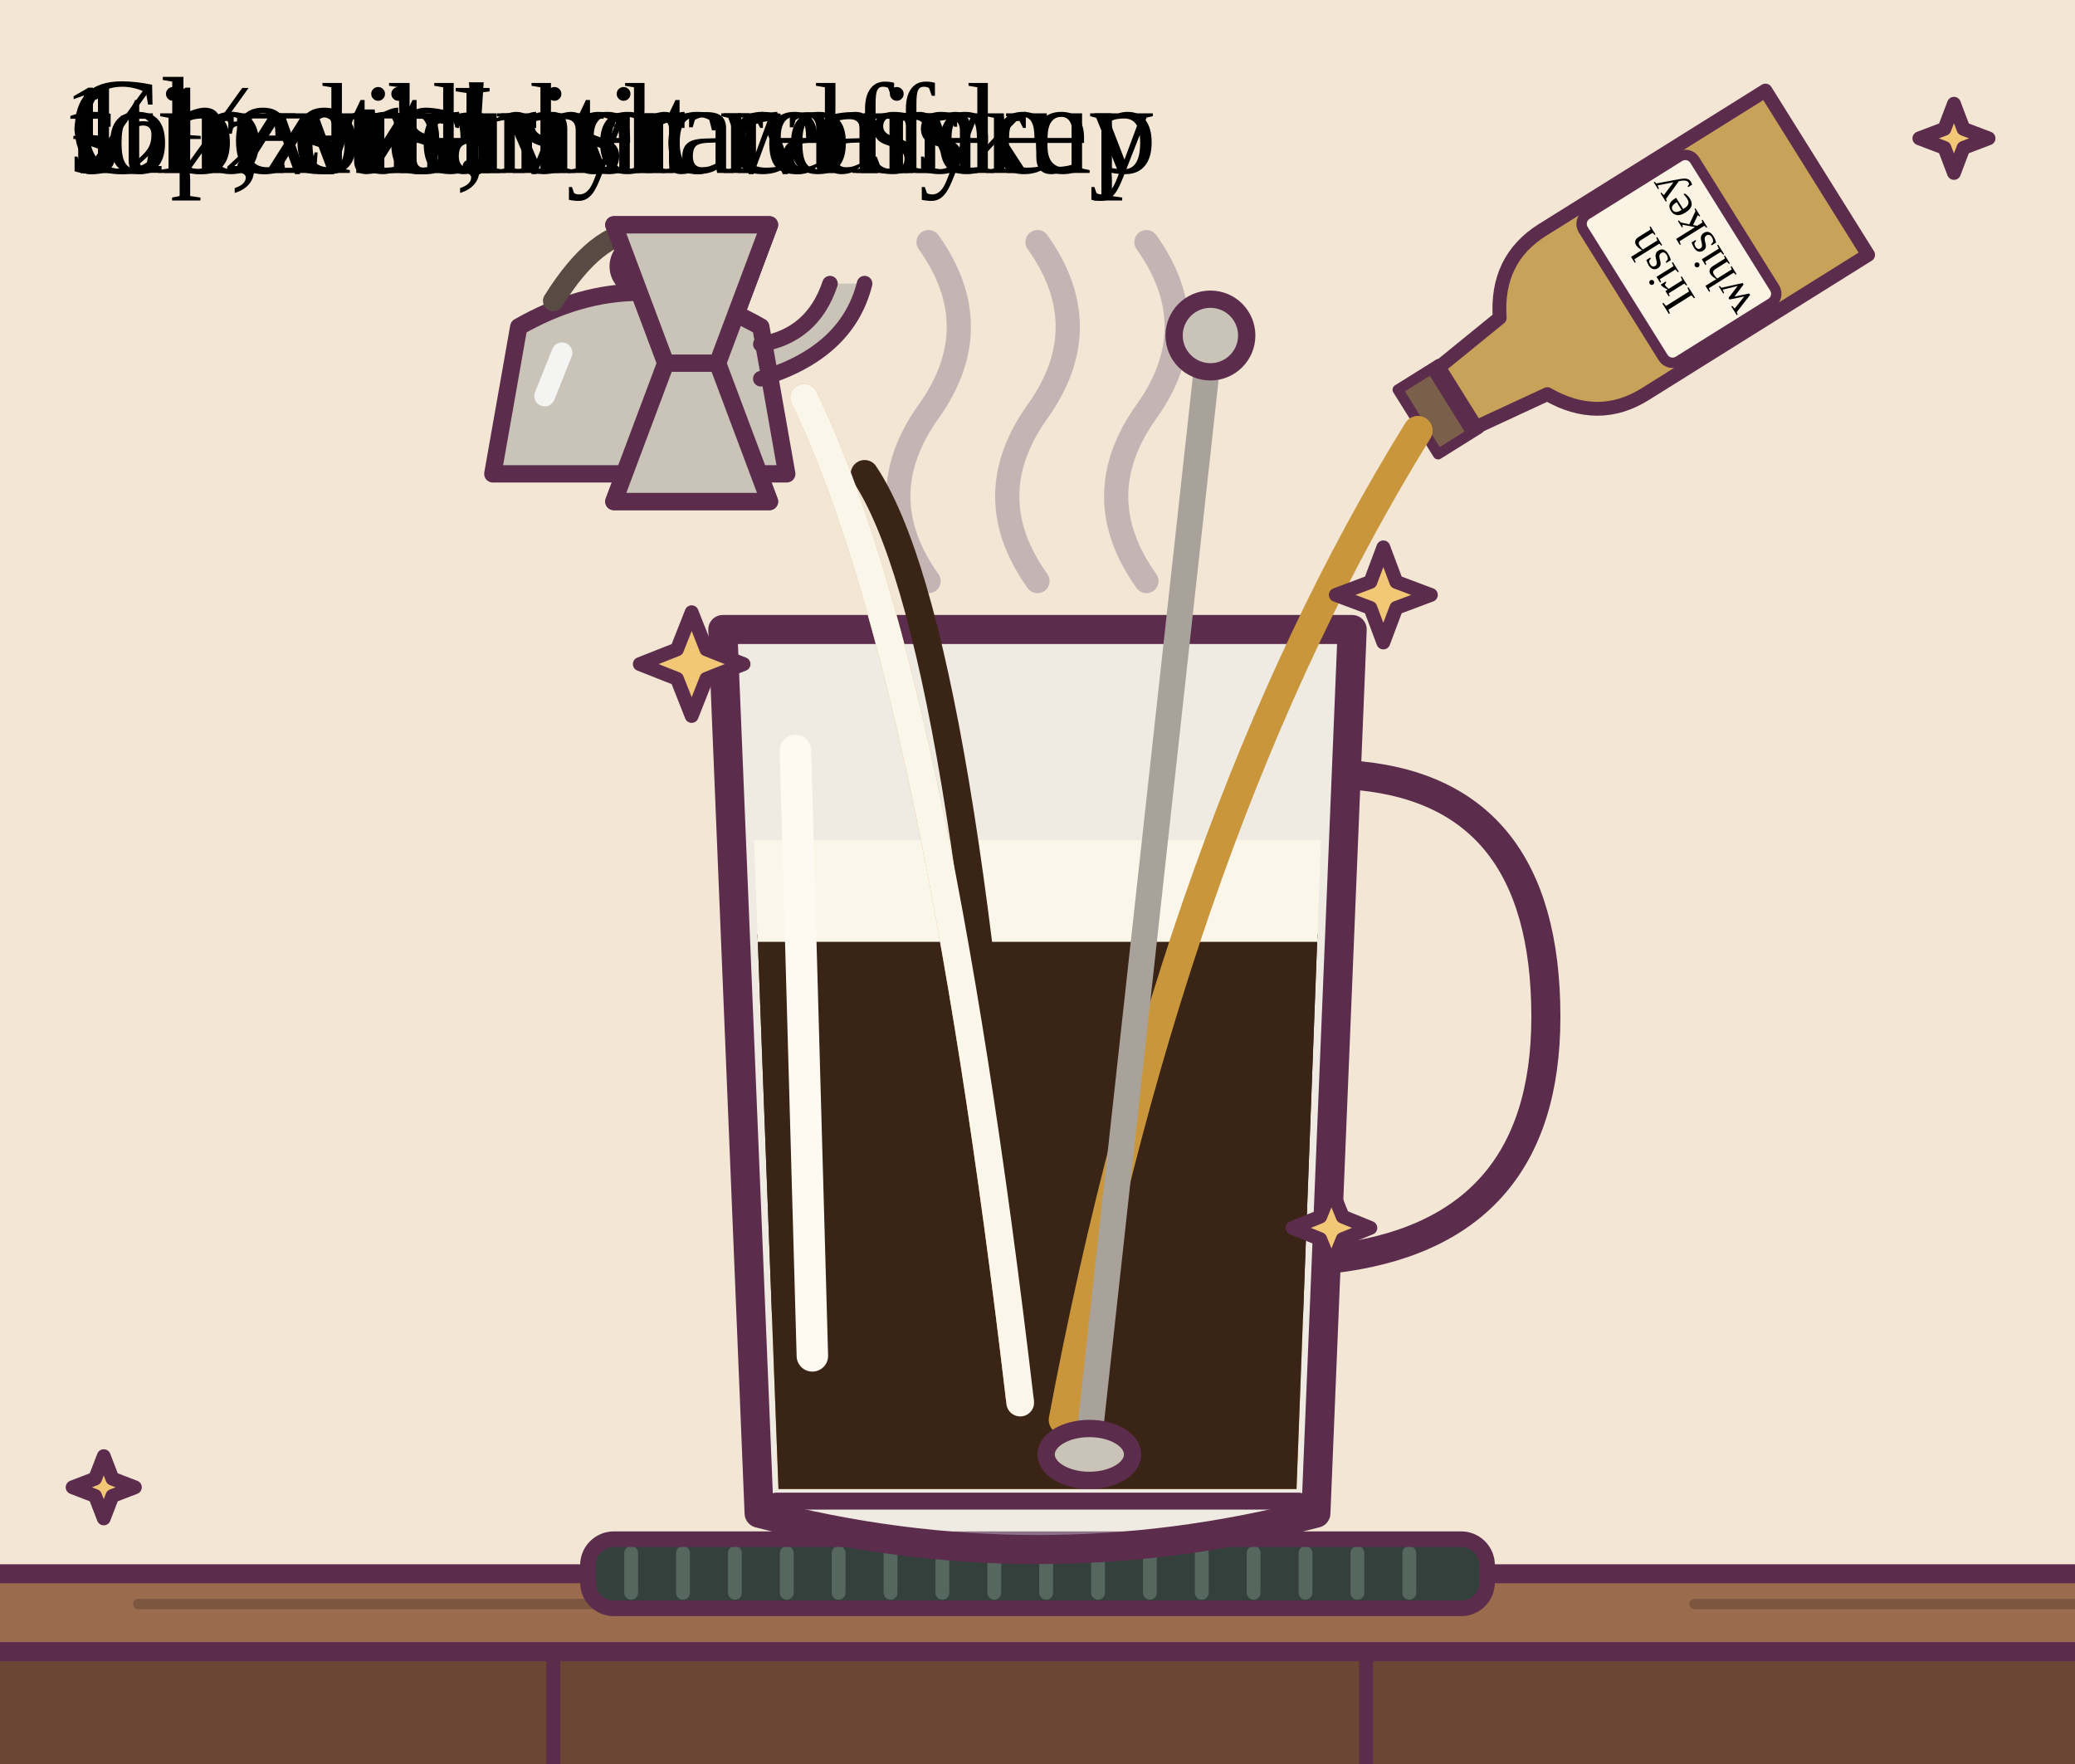
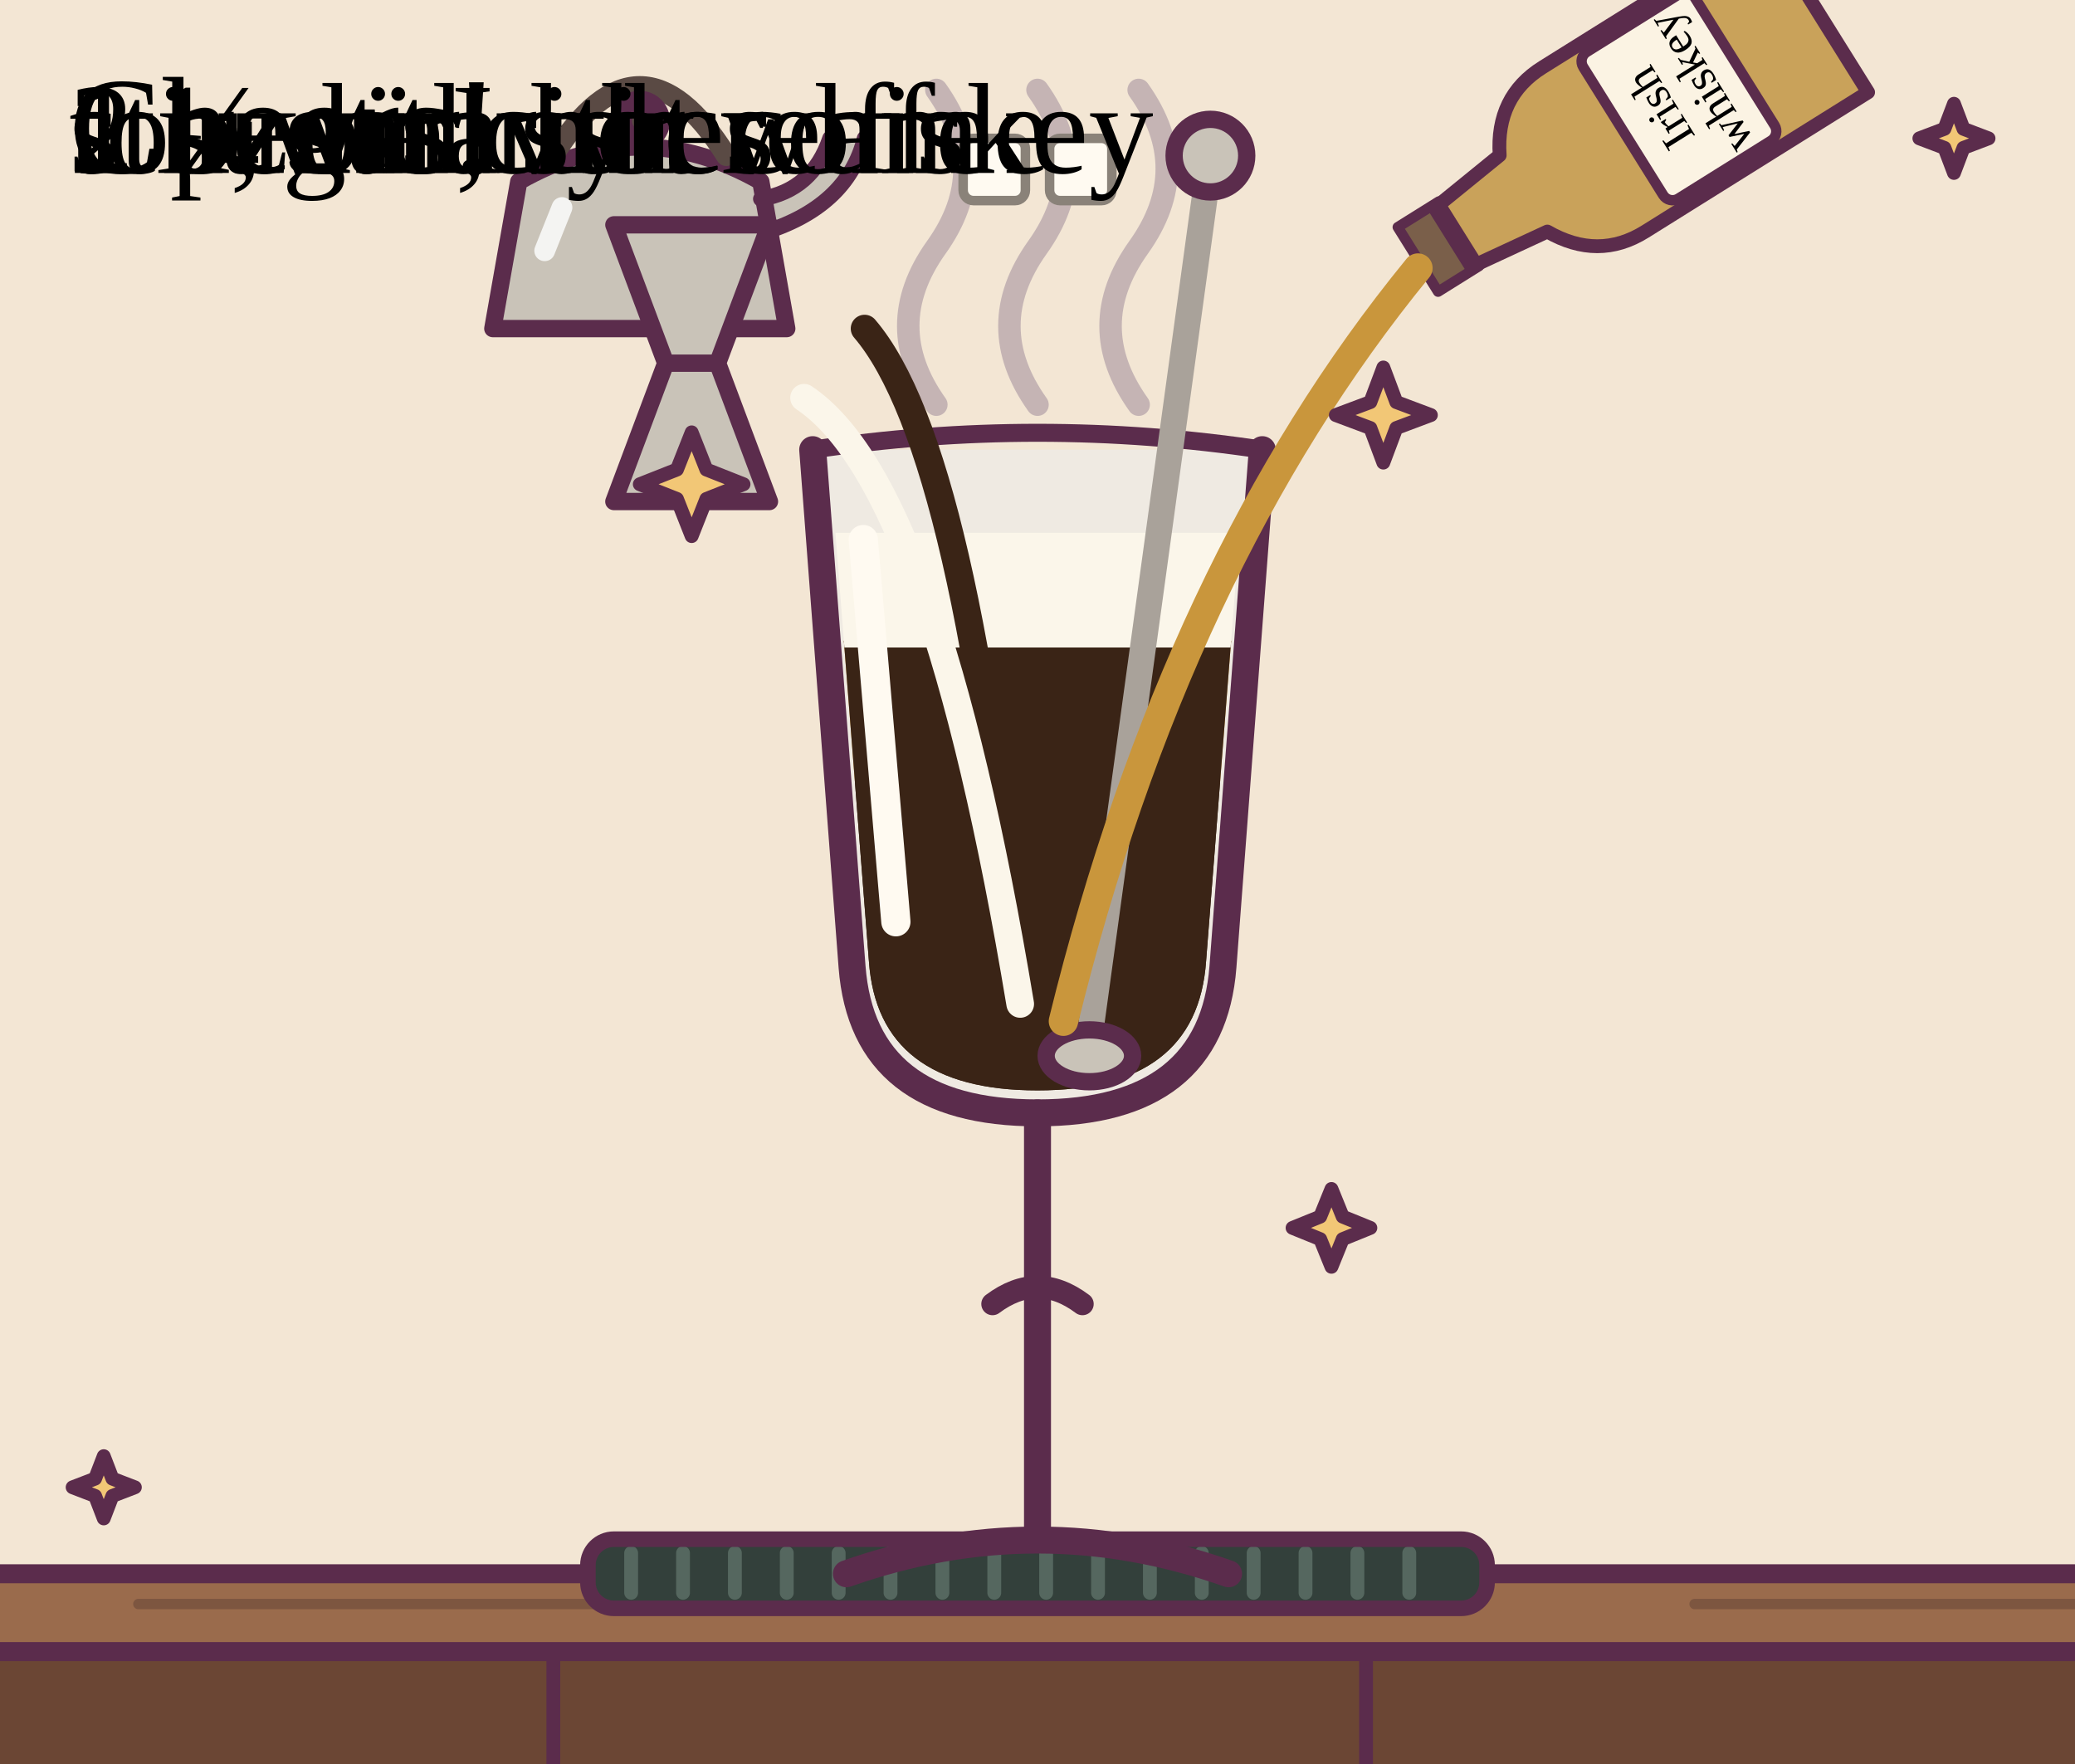
- <svg viewBox="0 0 240 204" role="img" aria-label="How to make an Irish Coffee, step by step: Whiskey and sugar. Add them to a warm mug. Add the coffee. Hot and strong. Give it a quick stir. Float the cream. Whip the cream just until it thickens but still pours. Then pour it gently over the back of a spoon, so it floats on top. Cheers!">
+ <svg viewBox="0 0 240 204" role="img" aria-label="How to make an Irish Coffee, step by step: Coffee. Warm the glass with hot water first, and pour it out. Then fill it about two-thirds with hot coffee. Sugar. Drop in two white sugar cubes, and stir until they dissolve. Whiskey. Add the Irish whiskey. Float the cream. Whip the cream just until it thickens but still pours. Then pour it gently over the back of a spoon, so it floats on top. Cheers!">
  <g transform="translate(-104 -14)">
    <g filter="url(#wash)">
      <rect x="0" y="0" width="400" height="236" fill="#f3e6d4" />
    </g>
    <rect x="0" y="196" width="400" height="40" fill="#6e4b39" />
    <g filter="url(#wash)">
      <rect x="0" y="196" width="400" height="9" fill="#9a6b4c" />
      <rect x="0" y="205" width="400" height="31" fill="#6b4634" />
    </g>
    <g filter="url(#crayon)" fill="none" stroke="#5b2c4c" stroke-width="2.2" stroke-linecap="round" stroke-linejoin="round">
      <path d="M0 196 H400 M0 205 H400" />
      <path d="M64 205 V236" stroke-width="1.6" />
      <path d="M168 205 V236" stroke-width="1.6" />
      <path d="M262 205 V236" stroke-width="1.6" />
      <path d="M352 205 V236" stroke-width="1.6" />
      <path d="M22 199.5 h38" stroke="#7d5640" stroke-width="1.2" />
      <path d="M120 199.5 h54" stroke="#7d5640" stroke-width="1.2" />
      <path d="M230 199.5 h30" stroke="#7d5640" stroke-width="1.2" />
      <path d="M300 199.5 h46" stroke="#7d5640" stroke-width="1.2" />
    </g>
    <rect x="172" y="192" width="104" height="8" rx="3" fill="#33403b" />
    <path d="M177 193.6 v4.6" stroke="#55675f" stroke-width="1.6" stroke-linecap="round" />
    <path d="M183 193.6 v4.6" stroke="#55675f" stroke-width="1.6" stroke-linecap="round" />
    <path d="M189 193.6 v4.6" stroke="#55675f" stroke-width="1.6" stroke-linecap="round" />
    <path d="M195 193.6 v4.6" stroke="#55675f" stroke-width="1.6" stroke-linecap="round" />
    <path d="M201 193.6 v4.6" stroke="#55675f" stroke-width="1.6" stroke-linecap="round" />
    <path d="M207 193.6 v4.6" stroke="#55675f" stroke-width="1.6" stroke-linecap="round" />
    <path d="M213 193.6 v4.6" stroke="#55675f" stroke-width="1.6" stroke-linecap="round" />
    <path d="M219 193.6 v4.6" stroke="#55675f" stroke-width="1.6" stroke-linecap="round" />
    <path d="M225 193.6 v4.6" stroke="#55675f" stroke-width="1.6" stroke-linecap="round" />
    <path d="M231 193.6 v4.6" stroke="#55675f" stroke-width="1.6" stroke-linecap="round" />
    <path d="M237 193.6 v4.6" stroke="#55675f" stroke-width="1.6" stroke-linecap="round" />
    <path d="M243 193.6 v4.6" stroke="#55675f" stroke-width="1.6" stroke-linecap="round" />
    <path d="M249 193.6 v4.6" stroke="#55675f" stroke-width="1.6" stroke-linecap="round" />
    <path d="M255 193.6 v4.6" stroke="#55675f" stroke-width="1.6" stroke-linecap="round" />
    <path d="M261 193.6 v4.6" stroke="#55675f" stroke-width="1.6" stroke-linecap="round" />
    <path d="M267 193.6 v4.6" stroke="#55675f" stroke-width="1.6" stroke-linecap="round" />
    <g filter="url(#crayon)" fill="none" stroke="#5b2c4c" stroke-width="2.6" stroke-linecap="round" stroke-linejoin="round">
      <rect x="172" y="192" width="104" height="8" rx="3" stroke-width="1.8" />
    </g>
    <g class="twinkle d2" style="transform-origin:330px 30px">
      <path d="M330 26 L331.1 28.9 L334 30 L331.1 31.1 L330 34 L328.9 31.1 L326 30 L328.9 28.9Z" fill="#f2c776" stroke="#5b2c4c" stroke-width="1.6" stroke-linejoin="round" />
    </g>
    <g class="twinkle d3" style="transform-origin:116px 186px">
      <path d="M116 182.4 L117 185 L119.6 186 L117 187 L116 189.6 L115 187 L112.4 186 L115 185Z" fill="#f2c776" stroke="#5b2c4c" stroke-width="1.6" stroke-linejoin="round" />
    </g>
-     <g transform="translate(224 196) scale(1.4)">
+     <g transform="translate(224 196) scale(1.3)">
      <g filter="url(#wash)">
-         <path d="M-26 -78 L26 -78 L23 -5 Q0 1 -23 -5Z" fill="#e7f1fb" opacity=".35" />
+         <path d="M-20 -100 L-16.5 -54 Q-15.5 -41 0 -41 Q15.5 -41 16.5 -54 L20 -100Z" fill="#e7f1fb" opacity=".35" />
      </g>
-       <g class="gc6">
+       <g class="gc5">
        <clipPath id="irish-coffee-gl">
-           <path d="M-24 -76 L24 -76 L21.4 -7 L-21.4 -7Z" />
+           <path d="M-18.4 -98 L-15 -54.5 Q-14.2 -43 0 -43 Q14.2 -43 15 -54.5 L18.4 -98Z" />
        </clipPath>
        <g clip-path="url(#irish-coffee-gl)">
          <g filter="url(#wash)">
-             <g class="band1" style="transform-origin:0px -5.5px">
-               <rect x="-40" y="-17.8" width="80" height="12.3" fill="#c9963c" />
+             <g class="band1" style="transform-origin:0px -41.5px">
+               <rect x="-40" y="-71" width="80" height="29.5" fill="#3a2416" />
            </g>
-             <g class="band2" style="transform-origin:0px -17.2px">
-               <rect x="-40" y="-21.7" width="80" height="4.5" fill="#d9a65a" />
-             </g>
-             <g class="band3" style="transform-origin:0px -21.1px">
-               <rect x="-40" y="-52.8" width="80" height="31.7" fill="#3a2416" />
+             <g class="band2" style="transform-origin:0px -70.4px">
+               <rect x="-40" y="-83" width="80" height="12.6" fill="#c9963c" />
            </g>
          </g>
-           <g class="mixd5">
+           <g class="mixd4">
            <g filter="url(#wash)">
-               <rect x="-40" y="-52.8" width="80" height="47.2" fill="#3a2416" />
+               <rect x="-40" y="-83" width="80" height="41.4" fill="#3a2416" />
            </g>
          </g>
          <g filter="url(#wash)">
-             <g class="band4" style="transform-origin:0px -52.2px">
-               <rect x="-40" y="-60.6" width="80" height="8.4" fill="#fbf6ea" />
+             <g class="band3" style="transform-origin:0px -82.4px">
+               <rect x="-40" y="-92.6" width="80" height="10.2" fill="#fbf6ea" />
            </g>
          </g>
        </g>
      </g>
      <g filter="url(#crayon)" fill="none" stroke="#5b2c4c" stroke-width="2.6" stroke-linecap="round" stroke-linejoin="round">
-         <path d="M-26 -78 L26 -78 L23 -5 Q0 1 -23 -5Z" stroke-width="2.4" />
-         <path d="M25.6 -66 Q42 -65 42 -46 Q42 -28 24.2 -26" stroke-width="2.4" />
-         <path d="M-21.6 -6 H21.6" stroke-width="1.4" />
-         <path d="M-20 -68 L-18.6 -18" stroke="#fffaf1" stroke-width="2.6" />
+         <path d="M-20 -100 L-16.5 -54 Q-15.5 -41 0 -41 Q15.5 -41 16.5 -54 L20 -100" stroke-width="2.4" />
+         <path d="M-20 -100 Q0 -103 20 -100" stroke-width="1.6" />
+         <path d="M0 -41 V-4 M-17 0 Q0 -6 17 0" stroke-width="2.4" />
+         <path d="M-4 -24 Q0 -27 4 -24" stroke-width="2" />
+         <path d="M-15.5 -92 L-12.6 -58" stroke="#fffaf1" stroke-width="2.6" />
      </g>
-       <g class="hot8">
-         <path class="steam s0" d="M-9 -82 q-5 -7 0 -14 q5 -7 0 -14" stroke="#b9a8ad" stroke-width="2" fill="none" stroke-linecap="round" opacity=".8" />
-         <path class="steam s1" d="M0 -82 q-5 -7 0 -14 q5 -7 0 -14" stroke="#b9a8ad" stroke-width="2" fill="none" stroke-linecap="round" opacity=".8" />
-         <path class="steam s2" d="M9 -82 q-5 -7 0 -14 q5 -7 0 -14" stroke="#b9a8ad" stroke-width="2" fill="none" stroke-linecap="round" opacity=".8" />
+       <g class="hot7">
+         <path class="steam s0" d="M-9 -104 q-5 -7 0 -14 q5 -7 0 -14" stroke="#b9a8ad" stroke-width="2" fill="none" stroke-linecap="round" opacity=".8" />
+         <path class="steam s1" d="M0 -104 q-5 -7 0 -14 q5 -7 0 -14" stroke="#b9a8ad" stroke-width="2" fill="none" stroke-linecap="round" opacity=".8" />
+         <path class="steam s2" d="M9 -104 q-5 -7 0 -14 q5 -7 0 -14" stroke="#b9a8ad" stroke-width="2" fill="none" stroke-linecap="round" opacity=".8" />
      </g>
-       <g class="garn7" />
+       <g class="garn6" />
    </g>
-     <g class="btl9" style="transform-origin:268px 62.8px">
-       <g transform="translate(268 62.8) rotate(-122)">
+     <g class="ktl8" style="transform-origin:178px 40px">
+       <g transform="translate(178 40)">
+         <g filter="url(#wash)">
+           <path d="M-17 12 L-14 -5 Q0 -13 14 -5 L17 12Z" fill="#c9c3b8" />
+           <path d="M14 1 Q24 -2 26 -10 L22 -10 Q20 -4 14 -3Z" fill="#c9c3b8" />
+         </g>
+         <g filter="url(#crayon)" fill="none" stroke="#5b2c4c" stroke-width="2.6" stroke-linecap="round" stroke-linejoin="round">
+           <path d="M-17 12 L-14 -5 Q0 -13 14 -5 L17 12Z" stroke-width="2" />
+           <path d="M14 1 Q24 -2 26 -10 M14 -3 Q20 -4 22 -10" stroke-width="1.8" />
+           <path d="M-10 -8 Q0 -24 10 -8" stroke-width="2.4" stroke="#5a4a44" />
+           <circle cx="0" cy="-12" r="2.2" fill="#5a4a44" />
+           <path d="M-11 3 L-9 -2" stroke="#f4f4f2" stroke-width="2.4" />
+         </g>
+       </g>
+     </g>
+     <g filter="url(#crayon)" fill="none" stroke="#5b2c4c" stroke-width="2.6" stroke-linecap="round" stroke-linejoin="round" class="pour9">
+       <path d="M204 52 Q216 66 222 130.1" stroke="#3a2416" stroke-width="3.2" />
+     </g>
+     <g class="scube11">
+       <rect x="215.4" y="30" width="7.2" height="7.2" rx="1.2" fill="#fffaf1" stroke="#8a8279" stroke-width="1.1" />
+     </g>
+     <g class="scube12">
+       <rect x="225.4" y="30" width="7.2" height="7.2" rx="1.2" fill="#fffaf1" stroke="#8a8279" stroke-width="1.1" />
+     </g>
+     <g class="spnw15">
+       <g class="spn14" style="transform-origin:230px 134.1px">
+         <g filter="url(#crayon)" fill="none" stroke="#5b2c4c" stroke-width="2" stroke-linecap="round" stroke-linejoin="round">
+           <path d="M244 32 L230 134.1" stroke="#a9a29a" stroke-width="3" />
+           <circle cx="244" cy="32" r="4.2" fill="#c9c3b8" />
+           <ellipse cx="230" cy="136.1" rx="5" ry="3" fill="#c9c3b8" />
+         </g>
+       </g>
+     </g>
+     <g class="btl17" style="transform-origin:268px 44px">
+       <g transform="translate(268 44) rotate(-122)">
        <g transform="translate(0 54.4) scale(0.8)">
          <g filter="url(#wash)">
            <path d="M-14 0 L-14 -38 Q-14 -46 -6.5 -50 L-5 -62 L5 -62 L6.5 -50 Q14 -46 14 -38 L14 0Z" fill="#c9a25a" />
            <rect x="-12.5" y="-33" width="25" height="19" rx="1.6" fill="#fbf3e3" />
            <path d="M-5.5 -68 h11 v7 h-11Z" fill="#7a5f4a" />
          </g>
          <g filter="url(#crayon)" fill="none" stroke="#5b2c4c" stroke-width="2.6" stroke-linecap="round" stroke-linejoin="round">
            <path d="M-14 0 L-14 -38 Q-14 -46 -6.5 -50 L-5 -62 L5 -62 L6.5 -50 Q14 -46 14 -38 L14 0Z" stroke-width="2" />
            <rect x="-12.5" y="-33" width="25" height="19" rx="1.6" stroke-width="1.5" />
            <path d="M-5.5 -68 h11 v7 h-11Z" stroke-width="1.5" />
          </g>
          <text class="letter" x="0" y="-24.5" font-size="6.8" text-anchor="middle">Irish</text>
          <text class="letter" x="0" y="-17.6" font-size="6.8" text-anchor="middle" textLength="22" lengthAdjust="spacingAndGlyphs">whiskey</text>
        </g>
      </g>
    </g>
-     <g filter="url(#crayon)" fill="none" stroke="#5b2c4c" stroke-width="2.6" stroke-linecap="round" stroke-linejoin="round" class="pour10">
-       <path d="M268 63.8 Q240 109 227 178.2" stroke="#c9963c" stroke-width="3.4" />
+     <g filter="url(#crayon)" fill="none" stroke="#5b2c4c" stroke-width="2.6" stroke-linecap="round" stroke-linejoin="round" class="pour18">
+       <path d="M268 45 Q240 79.2 227 132.1" stroke="#c9963c" stroke-width="3.4" />
    </g>
-     <g class="jig12" style="transform-origin:184px 56px">
+     <g class="jig20" style="transform-origin:184px 56px">
      <g transform="translate(184 56)">
        <g filter="url(#wash)">
          <path d="M-9 -16 L9 -16 L3 0 L9 16 L-9 16 L-3 0Z" fill="#c9c3b8" />
        </g>
        <g filter="url(#crayon)" fill="none" stroke="#5b2c4c" stroke-width="2.6" stroke-linecap="round" stroke-linejoin="round">
          <path d="M-9 -16 L9 -16 L3 0 L9 16 L-9 16 L-3 0Z M-3 0 H3" stroke-width="2" />
        </g>
      </g>
    </g>
-     <g filter="url(#crayon)" fill="none" stroke="#5b2c4c" stroke-width="2.6" stroke-linecap="round" stroke-linejoin="round" class="pour13">
-       <path d="M197 60 Q212 90.8 222 176.2" stroke="#d9a65a" stroke-width="3.2" />
+     <g filter="url(#crayon)" fill="none" stroke="#5b2c4c" stroke-width="2.6" stroke-linecap="round" stroke-linejoin="round" class="pour21">
+       <path d="M197 60 Q212 70 222 130.1" stroke="#fbf6ea" stroke-width="3.2" />
    </g>
-     <g class="ktl15" style="transform-origin:178px 56.8px">
-       <g transform="translate(178 56.8)">
-         <g filter="url(#wash)">
-           <path d="M-17 12 L-14 -5 Q0 -13 14 -5 L17 12Z" fill="#c9c3b8" />
-           <path d="M14 1 Q24 -2 26 -10 L22 -10 Q20 -4 14 -3Z" fill="#c9c3b8" />
-         </g>
-         <g filter="url(#crayon)" fill="none" stroke="#5b2c4c" stroke-width="2.6" stroke-linecap="round" stroke-linejoin="round">
-           <path d="M-17 12 L-14 -5 Q0 -13 14 -5 L17 12Z" stroke-width="2" />
-           <path d="M14 1 Q24 -2 26 -10 M14 -3 Q20 -4 22 -10" stroke-width="1.8" />
-           <path d="M-10 -8 Q0 -24 10 -8" stroke-width="2.4" stroke="#5a4a44" />
-           <circle cx="0" cy="-12" r="2.2" fill="#5a4a44" />
-           <path d="M-11 3 L-9 -2" stroke="#f4f4f2" stroke-width="2.4" />
-         </g>
+     <g class="cheer24">
+       <g class="twinkle" style="transform-origin:184px 70px">
+         <path d="M184 64 L185.7 68.3 L190 70 L185.7 71.7 L184 76 L182.3 71.7 L178 70 L182.3 68.3Z" fill="#f2c776" stroke="#5b2c4c" stroke-width="1.6" stroke-linejoin="round" />
      </g>
-     </g>
-     <g filter="url(#crayon)" fill="none" stroke="#5b2c4c" stroke-width="2.6" stroke-linecap="round" stroke-linejoin="round" class="pour16">
-       <path d="M204 68.8 Q216 86.8 222 176.2" stroke="#3a2416" stroke-width="3.2" />
-     </g>
-     <g class="spnw19">
-       <g class="spn18" style="transform-origin:230px 180.2px">
-         <g filter="url(#crayon)" fill="none" stroke="#5b2c4c" stroke-width="2" stroke-linecap="round" stroke-linejoin="round">
-           <path d="M244 52.8 L230 180.2" stroke="#a9a29a" stroke-width="3" />
-           <circle cx="244" cy="52.8" r="4.2" fill="#c9c3b8" />
-           <ellipse cx="230" cy="182.2" rx="5" ry="3" fill="#c9c3b8" />
-         </g>
-       </g>
-     </g>
-     <g class="jig21" style="transform-origin:184px 56px">
-       <g transform="translate(184 56)">
-         <g filter="url(#wash)">
-           <path d="M-9 -16 L9 -16 L3 0 L9 16 L-9 16 L-3 0Z" fill="#c9c3b8" />
-         </g>
-         <g filter="url(#crayon)" fill="none" stroke="#5b2c4c" stroke-width="2.6" stroke-linecap="round" stroke-linejoin="round">
-           <path d="M-9 -16 L9 -16 L3 0 L9 16 L-9 16 L-3 0Z M-3 0 H3" stroke-width="2" />
-         </g>
-       </g>
-     </g>
-     <g filter="url(#crayon)" fill="none" stroke="#5b2c4c" stroke-width="2.6" stroke-linecap="round" stroke-linejoin="round" class="pour22">
-       <path d="M197 60 Q212 90.8 222 176.2" stroke="#fbf6ea" stroke-width="3.2" />
-     </g>
-     <g class="cheer25">
-       <g class="twinkle" style="transform-origin:184px 90.8px">
-         <path d="M184 84.8 L185.7 89.1 L190 90.8 L185.7 92.5 L184 96.8 L182.3 92.5 L178 90.8 L182.3 89.1Z" fill="#f2c776" stroke="#5b2c4c" stroke-width="1.6" stroke-linejoin="round" />
-       </g>
-       <g class="twinkle d2" style="transform-origin:264px 82.8px">
-         <path d="M264 77.3 L265.5 81.3 L269.5 82.8 L265.5 84.3 L264 88.3 L262.5 84.3 L258.5 82.8 L262.5 81.3Z" fill="#f2c776" stroke="#5b2c4c" stroke-width="1.6" stroke-linejoin="round" />
+       <g class="twinkle d2" style="transform-origin:264px 62px">
+         <path d="M264 56.5 L265.5 60.5 L269.5 62 L265.5 63.5 L264 67.5 L262.5 63.5 L258.5 62 L262.5 60.5Z" fill="#f2c776" stroke="#5b2c4c" stroke-width="1.6" stroke-linejoin="round" />
      </g>
      <g class="twinkle d3" style="transform-origin:258px 156px">
        <path d="M258 151.5 L259.3 154.7 L262.5 156 L259.3 157.3 L258 160.5 L256.7 157.3 L253.5 156 L256.7 154.7Z" fill="#f2c776" stroke="#5b2c4c" stroke-width="1.6" stroke-linejoin="round" />
      </g>
    </g>
-     <text class="letter cap11" x="112" y="34" font-size="15">1 ½ oz Irish whiskey</text>
-     <text class="letter cap14" x="112" y="34" font-size="15">½ oz demerara syrup</text>
-     <text class="letter cap17" x="112" y="34" font-size="15">top with hot coffee</text>
-     <text class="letter cap20" x="112" y="34" font-size="15">stir, stir, stir</text>
-     <text class="letter cap23" x="112" y="34" font-size="15">1 oz heavy cream</text>
-     <text class="letter cap24" x="112" y="34" font-size="16">Cheers!</text>
+     <text class="letter cap10" x="112" y="34" font-size="15">top with hot coffee</text>
+     <text class="letter cap13" x="112" y="34" font-size="15">2 sugar cubes</text>
+     <text class="letter cap16" x="112" y="34" font-size="15">stir, stir, stir</text>
+     <text class="letter cap19" x="112" y="34" font-size="15">1 ¼ oz Irish whiskey</text>
+     <text class="letter cap22" x="112" y="34" font-size="15">1 oz heavy cream</text>
+     <text class="letter cap23" x="112" y="34" font-size="16">Cheers!</text>
  </g>
</svg>
